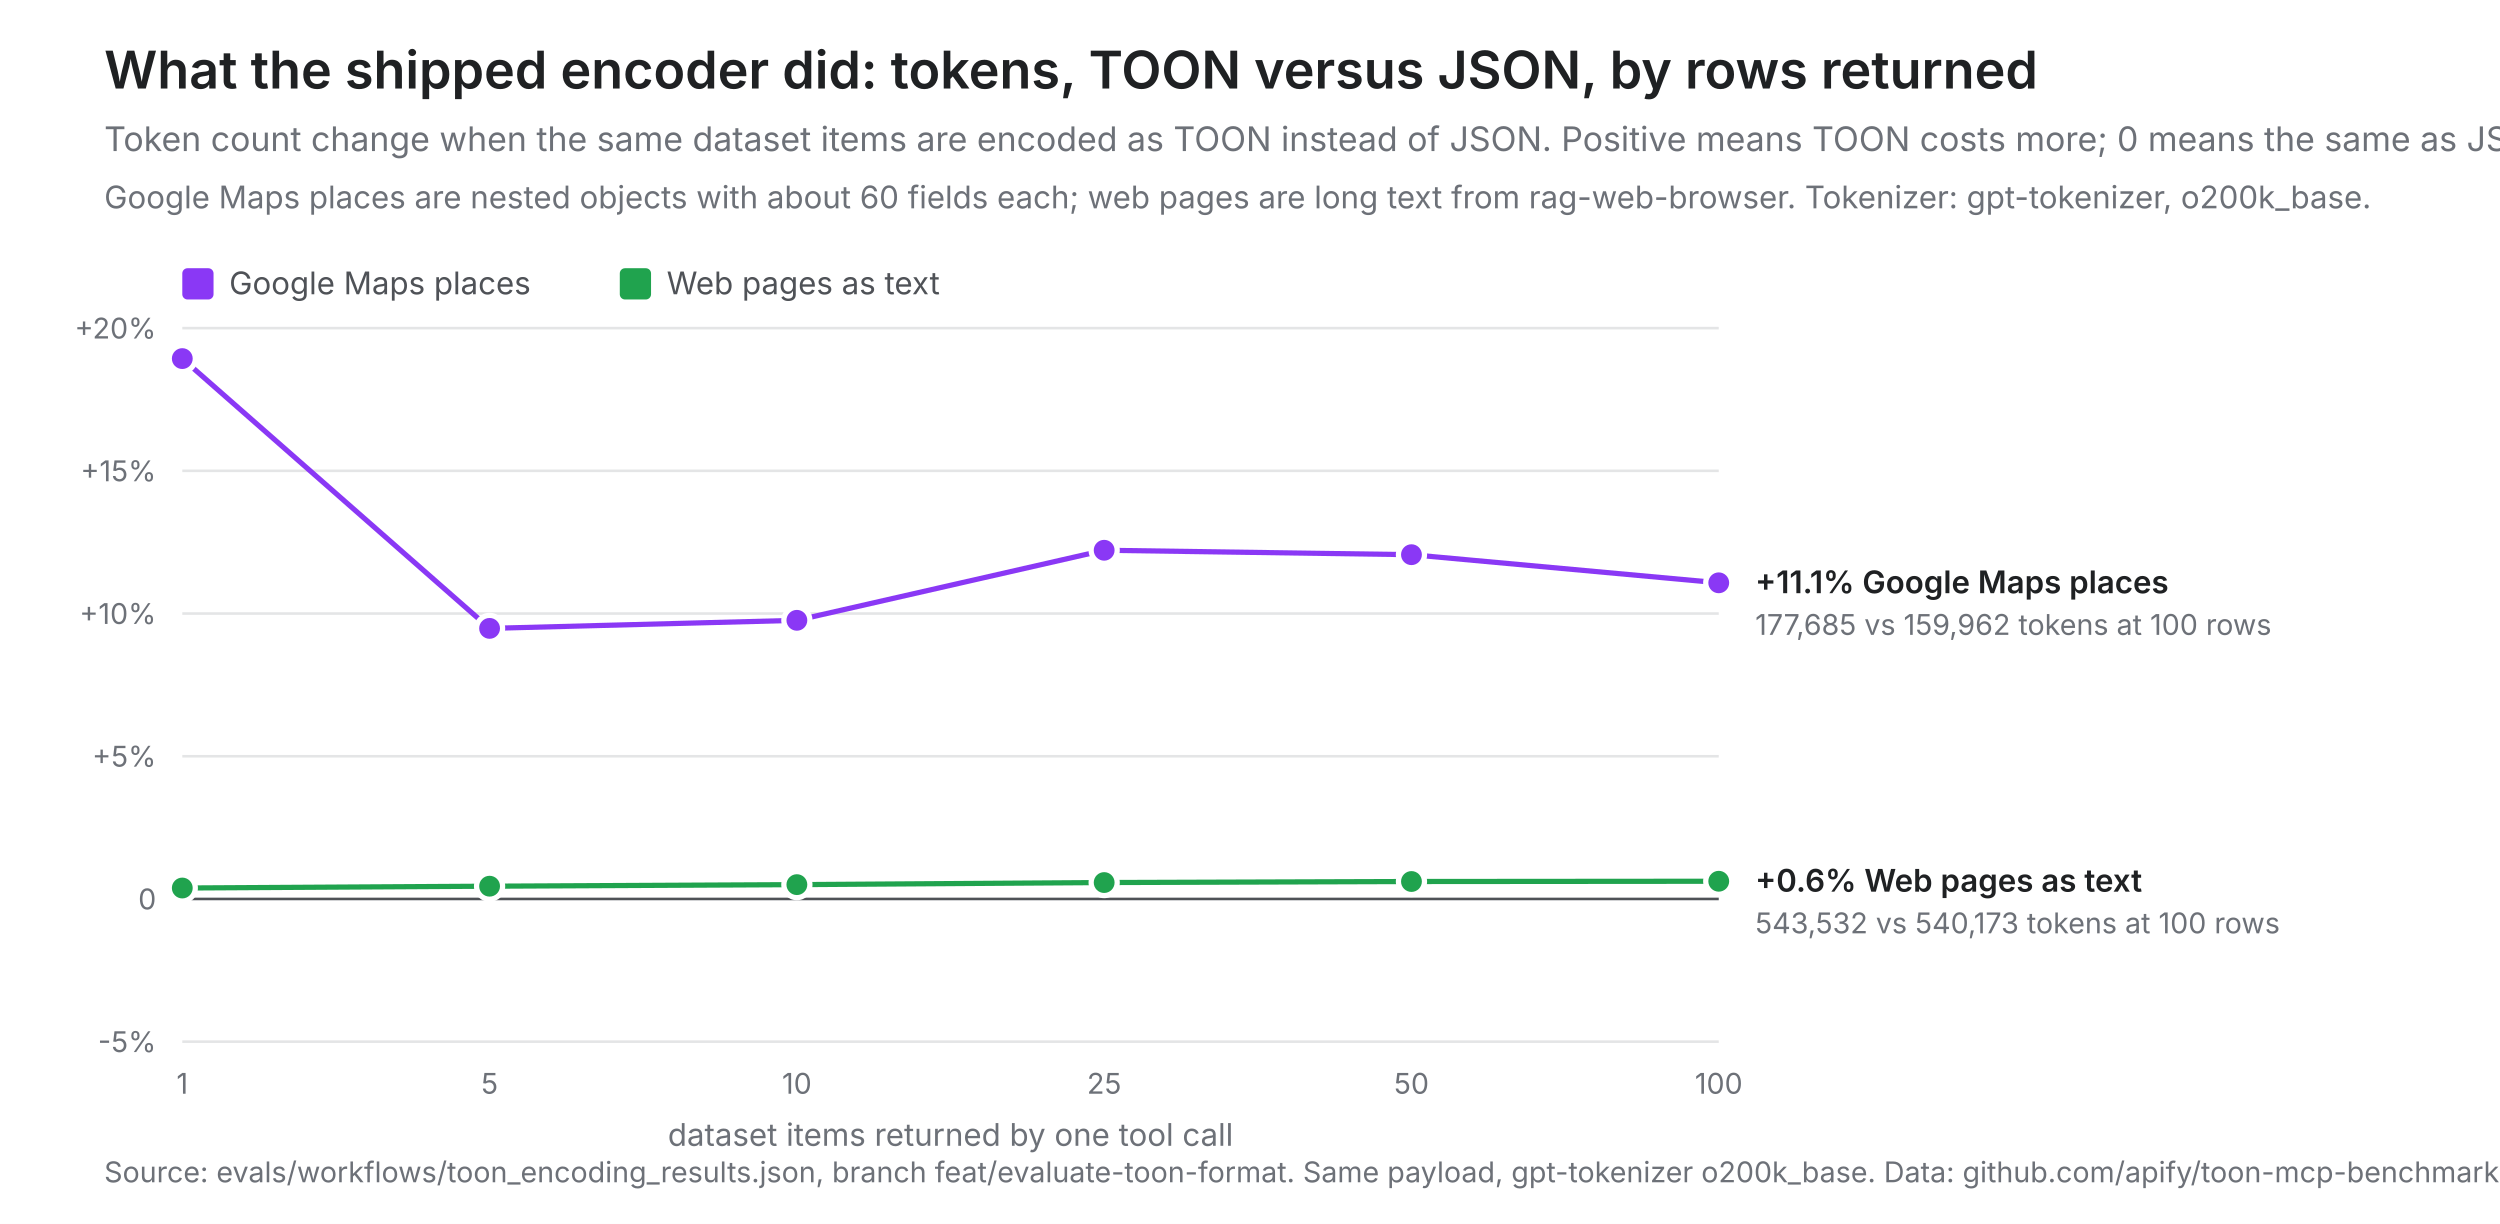
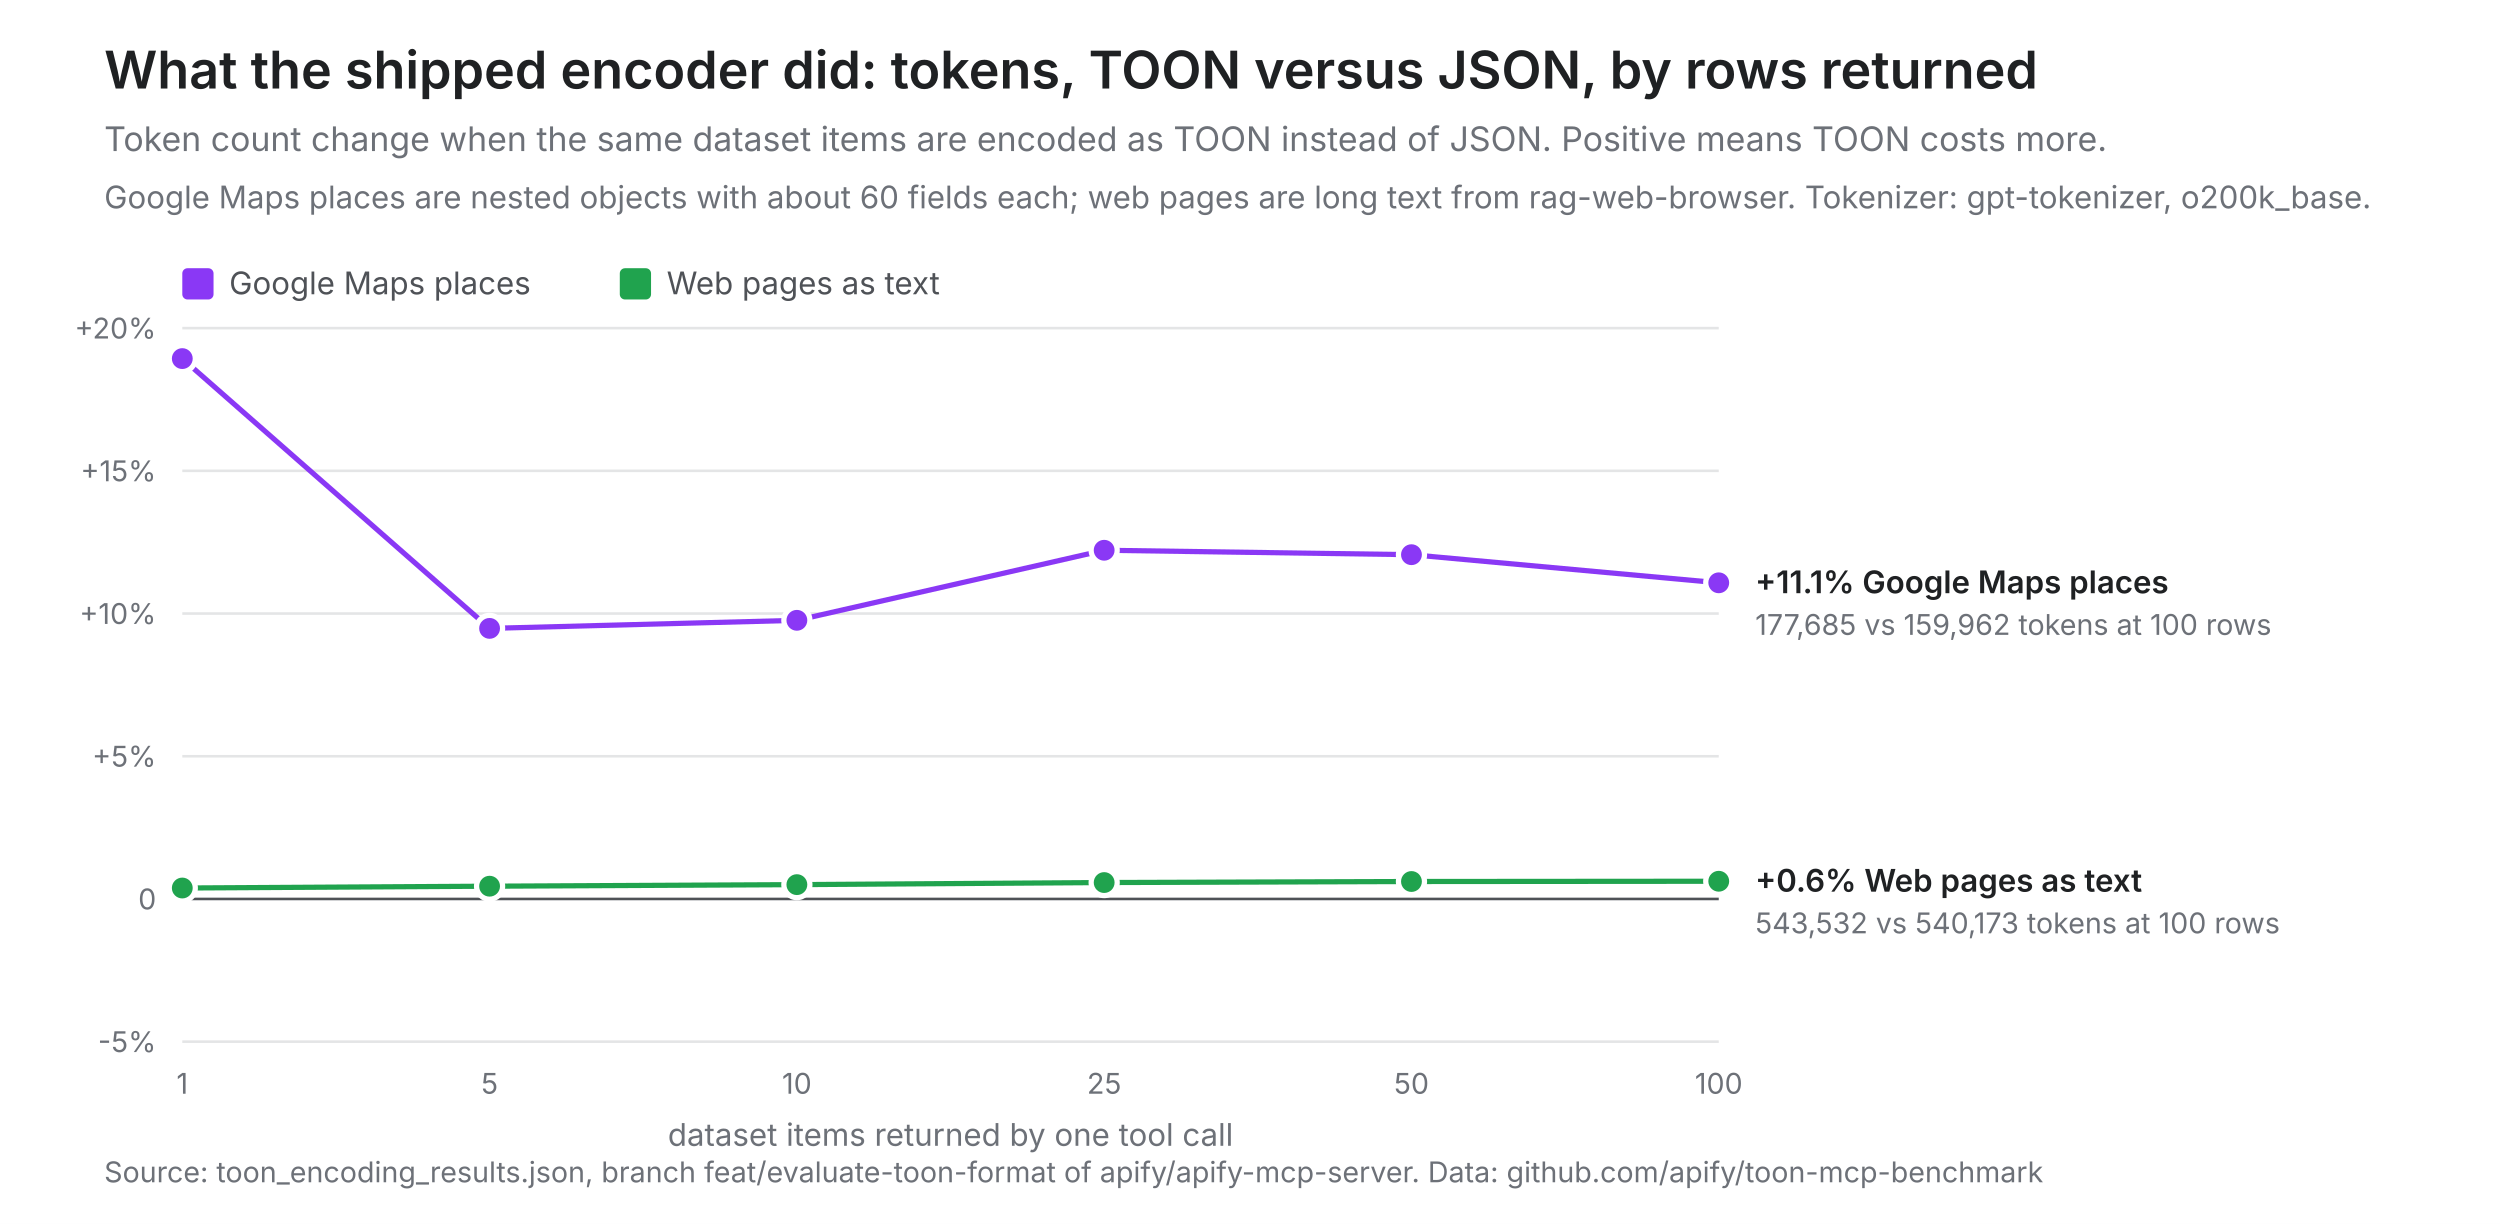
<svg xmlns="http://www.w3.org/2000/svg" width="960" height="470" viewBox="0 0 960 470" font-family="Inter, 'SF Pro Text', -apple-system, BlinkMacSystemFont, 'Segoe UI', Helvetica, Arial, sans-serif">
  <rect width="960" height="470" fill="#FFFFFF" />
  <text x="40.0" y="34.0" font-size="20" fill="#1F2123" text-anchor="start" font-weight="600">What the shipped encoder did: tokens, TOON versus JSON, by rows returned</text>
-   <text x="40.0" y="58.0" font-size="13" fill="#6D7178" text-anchor="start" font-weight="400">Token count change when the same dataset items are encoded as TOON instead of JSON. Positive means TOON costs more; 0 means the same as JSON.</text>
+   <text x="40.0" y="58.0" font-size="13" fill="#6D7178" text-anchor="start" font-weight="400">Token count change when the same dataset items are encoded as TOON instead of JSON. Positive means TOON costs more.</text>
  <text x="40.0" y="80.0" font-size="12" fill="#6D7178" text-anchor="start" font-weight="400">Google Maps places are nested objects with about 60 fields each; web pages are long text from rag-web-browser. Tokenizer: gpt-tokenizer, o200k_base.</text>
  <line x1="70" y1="400.0" x2="660" y2="400.0" stroke="#E4E5E6" stroke-width="1" />
  <text x="60.0" y="404.0" font-size="11" fill="#6D7178" text-anchor="end" font-weight="400">-5%</text>
  <line x1="70" y1="345.2" x2="660" y2="345.2" stroke="#4F5257" stroke-width="1" />
  <text x="60.0" y="349.2" font-size="11" fill="#6D7178" text-anchor="end" font-weight="400">0</text>
  <line x1="70" y1="290.4" x2="660" y2="290.4" stroke="#E4E5E6" stroke-width="1" />
  <text x="60.0" y="294.4" font-size="11" fill="#6D7178" text-anchor="end" font-weight="400">+5%</text>
  <line x1="70" y1="235.6" x2="660" y2="235.6" stroke="#E4E5E6" stroke-width="1" />
  <text x="60.0" y="239.6" font-size="11" fill="#6D7178" text-anchor="end" font-weight="400">+10%</text>
  <line x1="70" y1="180.8" x2="660" y2="180.8" stroke="#E4E5E6" stroke-width="1" />
  <text x="60.0" y="184.8" font-size="11" fill="#6D7178" text-anchor="end" font-weight="400">+15%</text>
  <line x1="70" y1="126.0" x2="660" y2="126.0" stroke="#E4E5E6" stroke-width="1" />
  <text x="60.0" y="130.0" font-size="11" fill="#6D7178" text-anchor="end" font-weight="400">+20%</text>
  <text x="70.0" y="420.0" font-size="11" fill="#6D7178" text-anchor="middle" font-weight="400">1</text>
  <text x="188.0" y="420.0" font-size="11" fill="#6D7178" text-anchor="middle" font-weight="400">5</text>
  <text x="306.0" y="420.0" font-size="11" fill="#6D7178" text-anchor="middle" font-weight="400">10</text>
  <text x="424.0" y="420.0" font-size="11" fill="#6D7178" text-anchor="middle" font-weight="400">25</text>
  <text x="542.0" y="420.0" font-size="11" fill="#6D7178" text-anchor="middle" font-weight="400">50</text>
  <text x="660.0" y="420.0" font-size="11" fill="#6D7178" text-anchor="middle" font-weight="400">100</text>
  <text x="365.0" y="440.0" font-size="12" fill="#6D7178" text-anchor="middle" font-weight="400">dataset items returned by one tool call</text>
  <path d="M70.0,137.7 L188.0,241.3 L306.0,238.2 L424.0,211.3 L542.0,213.0 L660.0,223.8" fill="none" stroke="#8A38F5" stroke-width="2" stroke-linejoin="round" stroke-linecap="round" />
  <circle cx="70.0" cy="137.7" r="6" fill="#FFFFFF" />
  <circle cx="70.0" cy="137.7" r="4" fill="#8A38F5" />
  <circle cx="188.0" cy="241.3" r="6" fill="#FFFFFF" />
  <circle cx="188.0" cy="241.3" r="4" fill="#8A38F5" />
  <circle cx="306.0" cy="238.2" r="6" fill="#FFFFFF" />
  <circle cx="306.0" cy="238.2" r="4" fill="#8A38F5" />
  <circle cx="424.0" cy="211.3" r="6" fill="#FFFFFF" />
  <circle cx="424.0" cy="211.3" r="4" fill="#8A38F5" />
  <circle cx="542.0" cy="213.0" r="6" fill="#FFFFFF" />
  <circle cx="542.0" cy="213.0" r="4" fill="#8A38F5" />
  <circle cx="660.0" cy="223.8" r="6" fill="#FFFFFF" />
  <circle cx="660.0" cy="223.8" r="4" fill="#8A38F5" />
  <text x="674.0" y="227.8" font-size="12" fill="#1F2123" text-anchor="start" font-weight="600">+11.1%  Google Maps places</text>
  <text x="674.0" y="243.8" font-size="11" fill="#6D7178" text-anchor="start" font-weight="400">177,685 vs 159,962 tokens at 100 rows</text>
  <path d="M70.0,341.0 L188.0,340.3 L306.0,339.7 L424.0,338.9 L542.0,338.5 L660.0,338.4" fill="none" stroke="#20A34E" stroke-width="2" stroke-linejoin="round" stroke-linecap="round" />
  <circle cx="70.0" cy="341.0" r="6" fill="#FFFFFF" />
  <circle cx="70.0" cy="341.0" r="4" fill="#20A34E" />
  <circle cx="188.0" cy="340.3" r="6" fill="#FFFFFF" />
  <circle cx="188.0" cy="340.3" r="4" fill="#20A34E" />
  <circle cx="306.0" cy="339.7" r="6" fill="#FFFFFF" />
  <circle cx="306.0" cy="339.7" r="4" fill="#20A34E" />
  <circle cx="424.0" cy="338.9" r="6" fill="#FFFFFF" />
  <circle cx="424.0" cy="338.9" r="4" fill="#20A34E" />
  <circle cx="542.0" cy="338.5" r="6" fill="#FFFFFF" />
  <circle cx="542.0" cy="338.5" r="4" fill="#20A34E" />
  <circle cx="660.0" cy="338.4" r="6" fill="#FFFFFF" />
  <circle cx="660.0" cy="338.4" r="4" fill="#20A34E" />
  <text x="674.0" y="342.4" font-size="12" fill="#1F2123" text-anchor="start" font-weight="600">+0.6%  Web pages as text</text>
  <text x="674.0" y="358.4" font-size="11" fill="#6D7178" text-anchor="start" font-weight="400">543,532 vs 540,173 tokens at 100 rows</text>
  <rect x="70" y="103" width="12" height="12" rx="2" fill="#8A38F5" />
  <text x="88.0" y="113.0" font-size="12" fill="#4F5257" text-anchor="start" font-weight="400">Google Maps places</text>
  <rect x="238" y="103" width="12" height="12" rx="2" fill="#20A34E" />
  <text x="256.0" y="113.0" font-size="12" fill="#4F5257" text-anchor="start" font-weight="400">Web pages as text</text>
-   <text x="40.0" y="454.0" font-size="11" fill="#6D7178" text-anchor="start" font-weight="400">Source: evals/workflows/toon_encoding_results.json, branch feat/evaluate-toon-format. Same payload, gpt-tokenizer o200k_base. Data: github.com/apify/toon-mcp-benchmark</text>
+   <text x="40.0" y="454.0" font-size="11" fill="#6D7178" text-anchor="start" font-weight="400">Source: toon_encoding_results.json, branch feat/evaluate-toon-format of apify/apify-mcp-server. Data: github.com/apify/toon-mcp-benchmark</text>
</svg>
